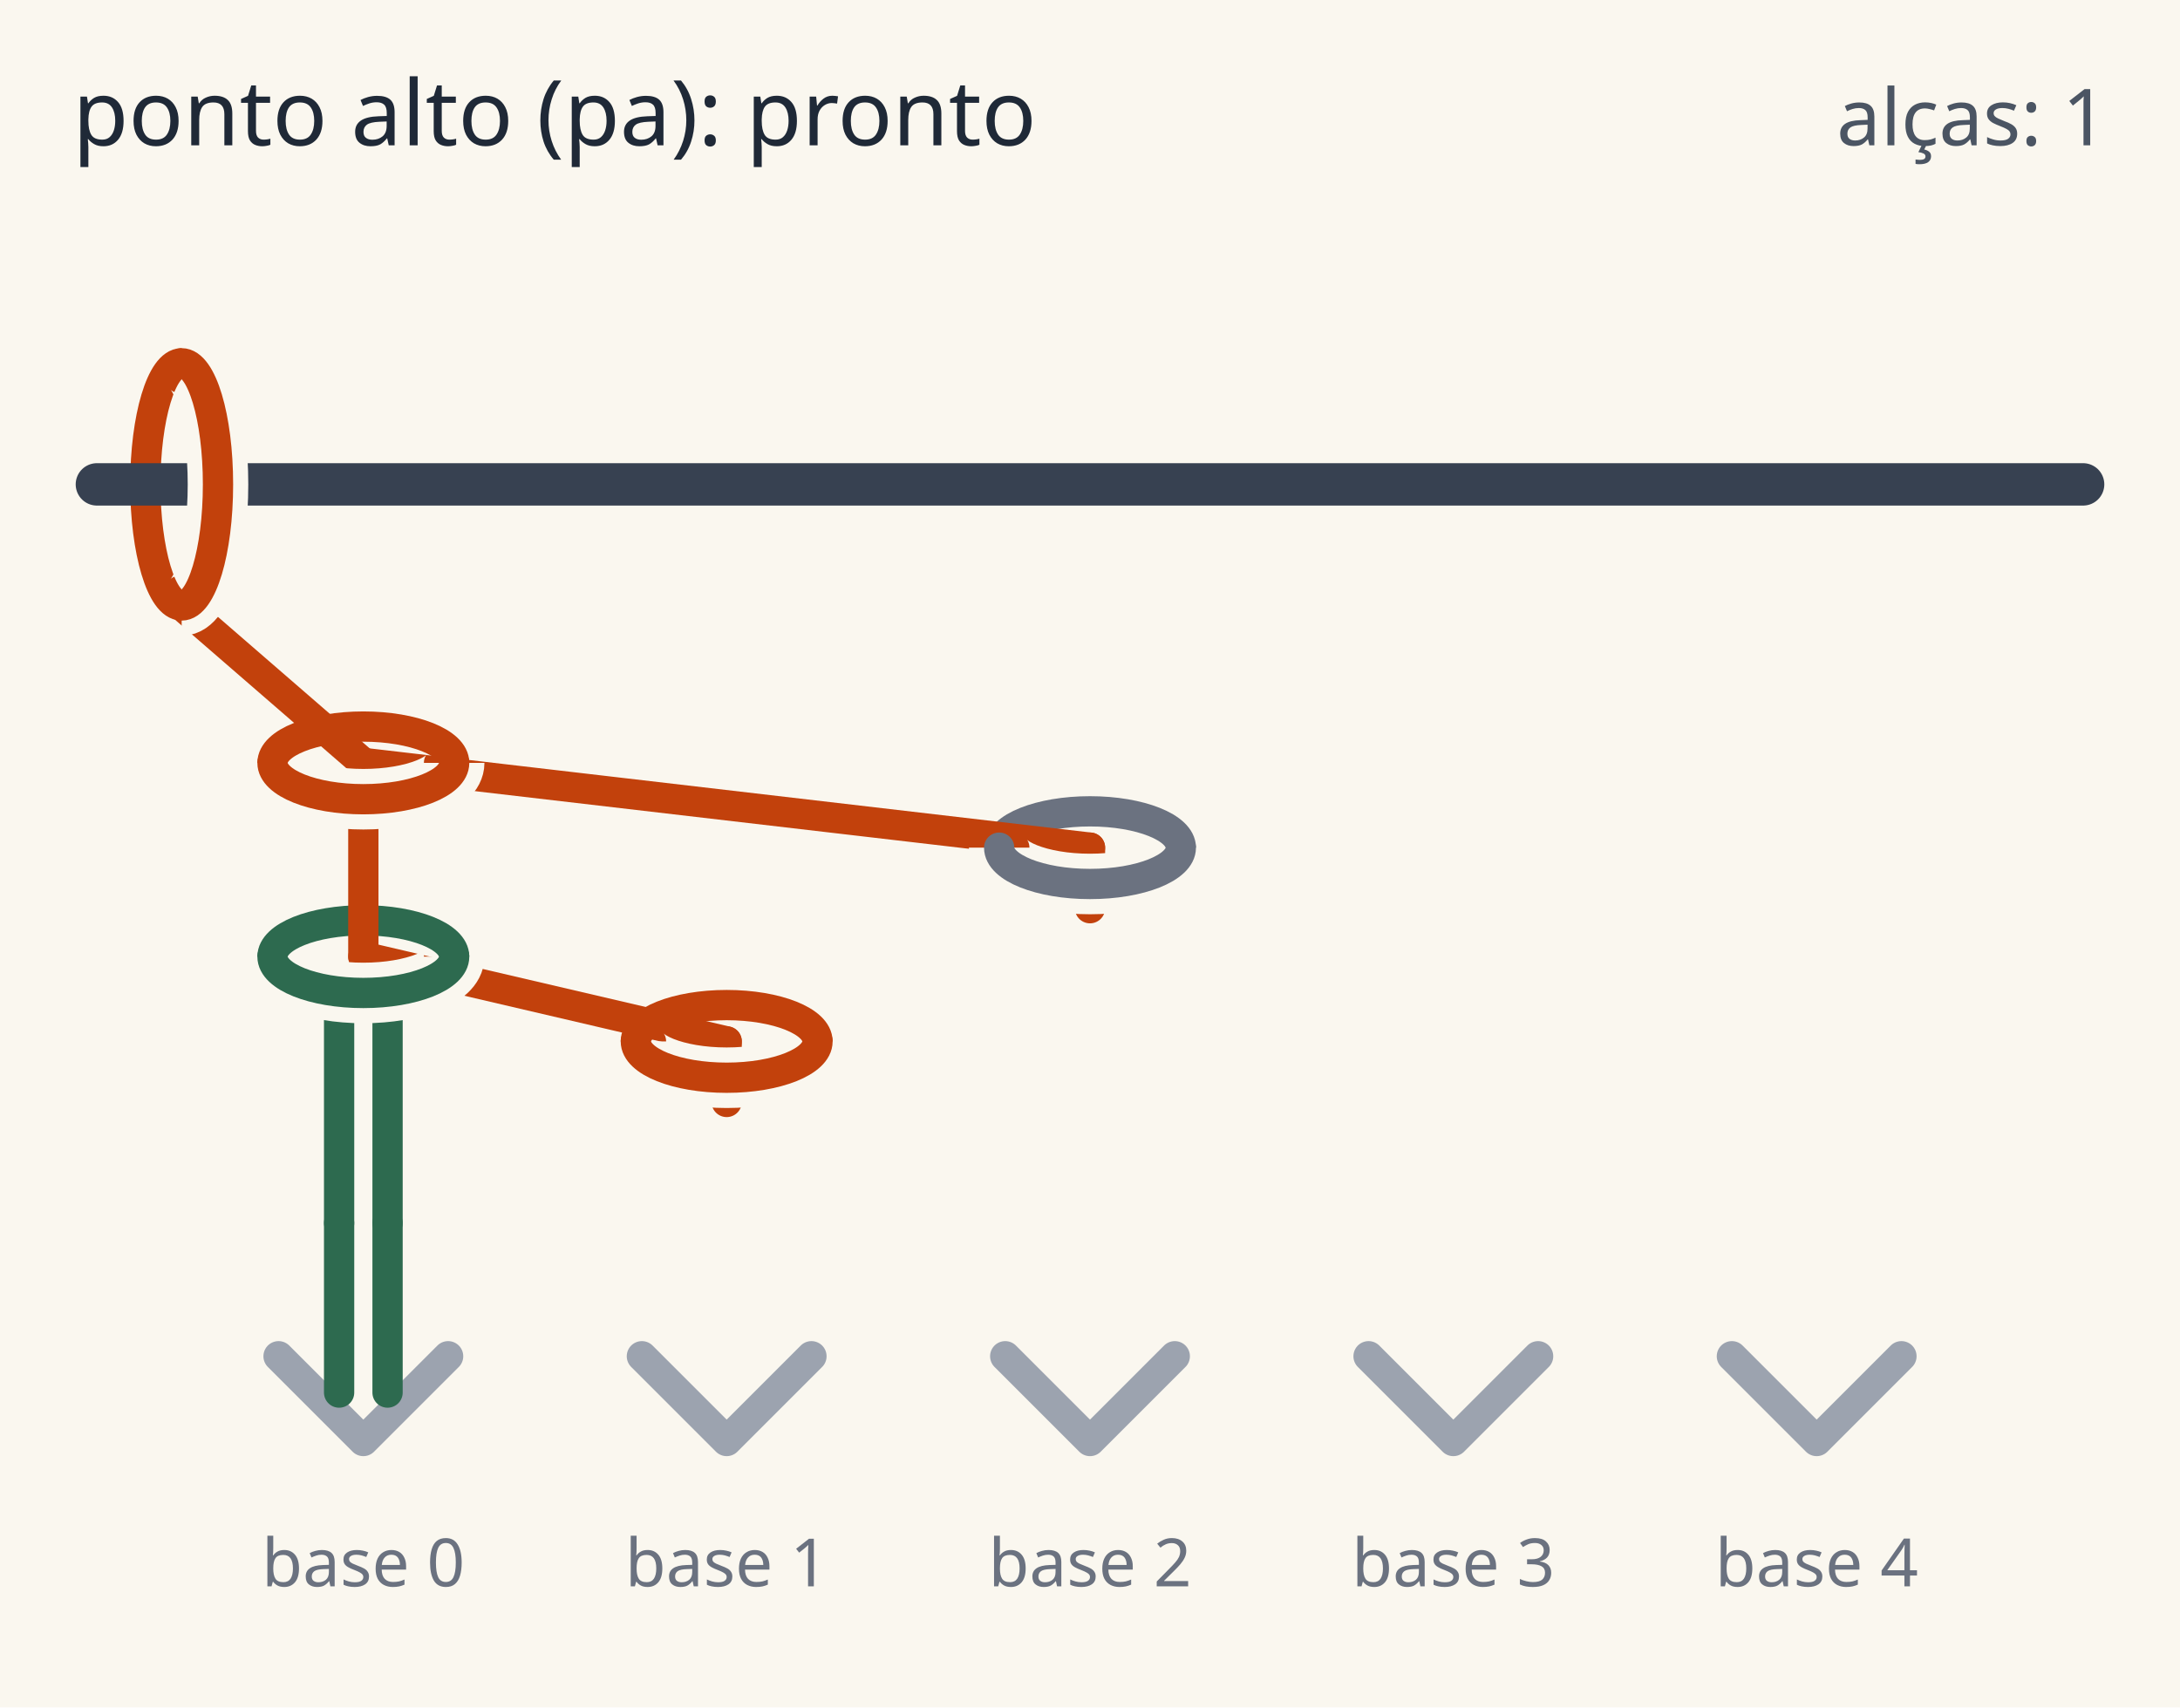
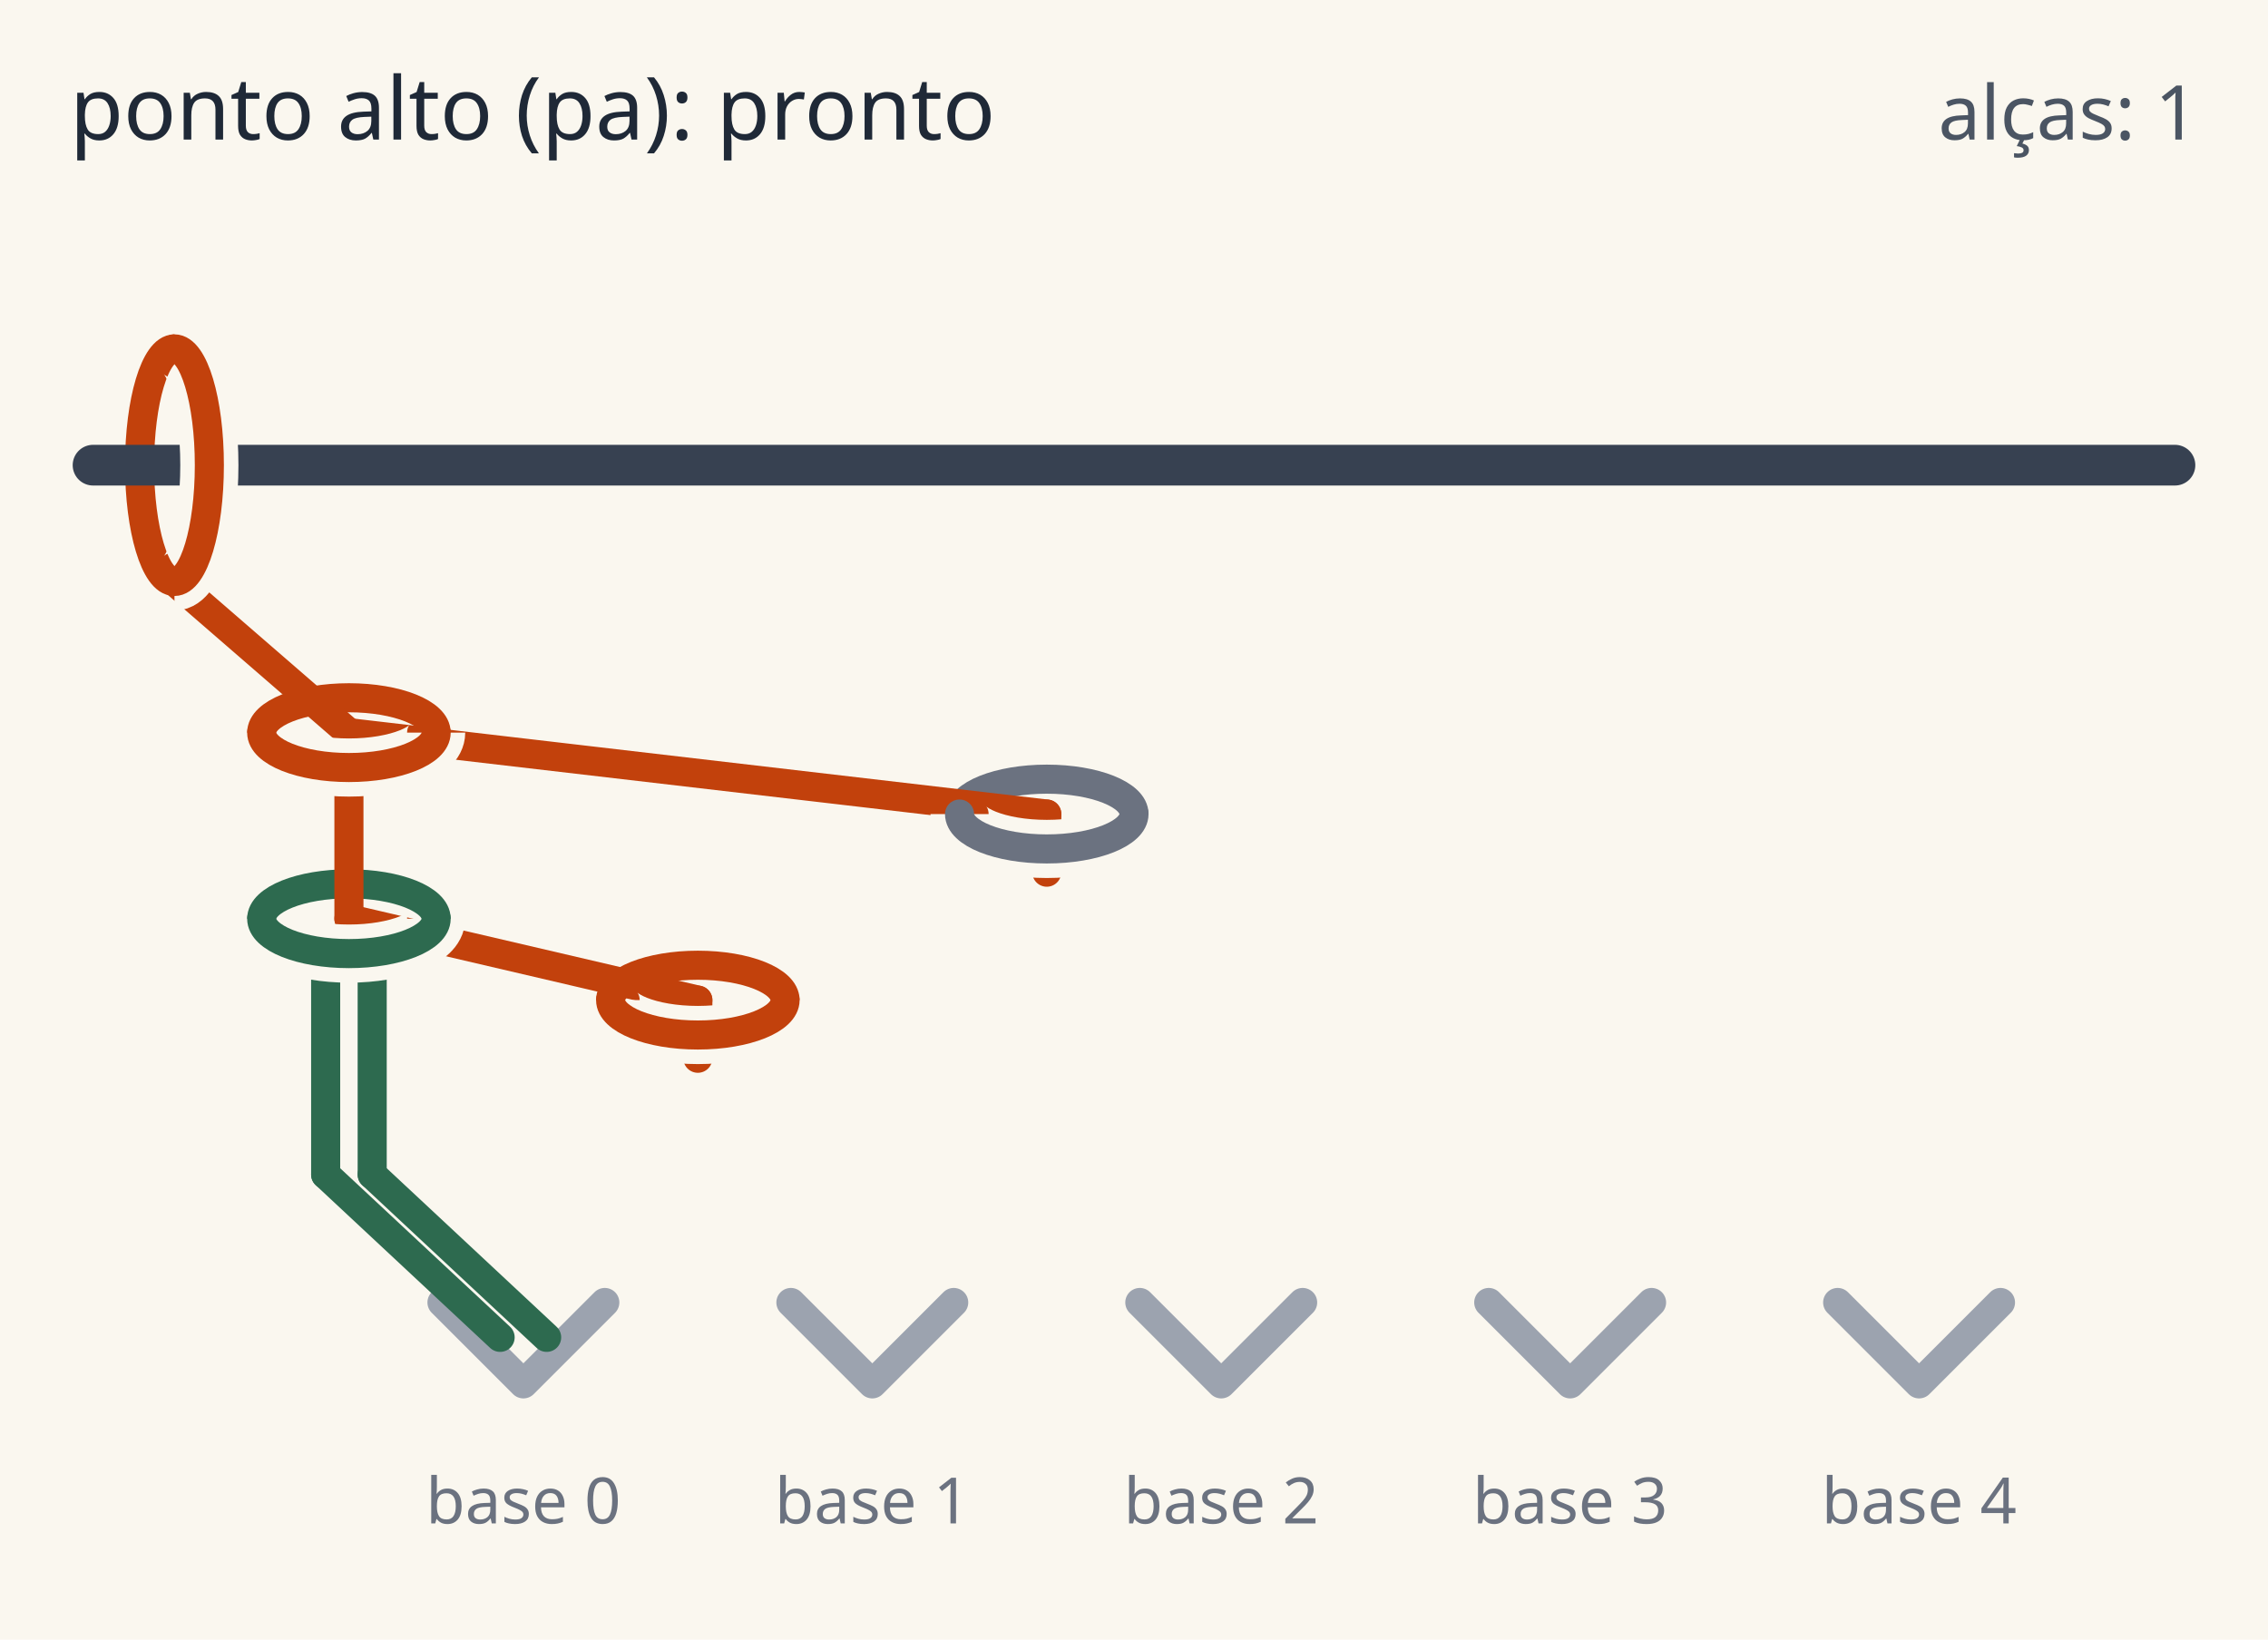
- <svg xmlns="http://www.w3.org/2000/svg" viewBox="0 0 360.0 282.0" width="360.0" height="282.0" font-family="sans-serif">
+ <svg xmlns="http://www.w3.org/2000/svg" viewBox="0 0 390.0 282.0" width="390.0" height="282.0" font-family="sans-serif">
  <rect width="100%" height="100%" fill="#faf7ef" />
  <text x="12" y="24" font-size="15" fill="#1f2937">ponto alto (pa): pronto</text>
-   <text x="348.0" y="24" font-size="13" text-anchor="end" fill="#4b5563">alças: 1</text>
-   <path data-base-top="0" d="M 46.0 224.0 L 60.0 238.0 L 74.0 224.0" fill="none" stroke="#9ca3af" stroke-width="5" stroke-linecap="round" stroke-linejoin="round" />
-   <text x="60.0" y="262.0" font-size="11" text-anchor="middle" fill="#6b7280">base 0</text>
-   <path data-base-top="1" d="M 106.0 224.0 L 120.0 238.0 L 134.0 224.0" fill="none" stroke="#9ca3af" stroke-width="5" stroke-linecap="round" stroke-linejoin="round" />
-   <text x="120.0" y="262.0" font-size="11" text-anchor="middle" fill="#6b7280">base 1</text>
-   <path data-base-top="2" d="M 166.0 224.0 L 180.0 238.0 L 194.0 224.0" fill="none" stroke="#9ca3af" stroke-width="5" stroke-linecap="round" stroke-linejoin="round" />
-   <text x="180.0" y="262.0" font-size="11" text-anchor="middle" fill="#6b7280">base 2</text>
-   <path data-base-top="3" d="M 226.0 224.0 L 240.0 238.0 L 254.0 224.0" fill="none" stroke="#9ca3af" stroke-width="5" stroke-linecap="round" stroke-linejoin="round" />
-   <text x="240.0" y="262.0" font-size="11" text-anchor="middle" fill="#6b7280">base 3</text>
-   <path data-base-top="4" d="M 286.0 224.0 L 300.0 238.0 L 314.0 224.0" fill="none" stroke="#9ca3af" stroke-width="5" stroke-linecap="round" stroke-linejoin="round" />
-   <text x="300.0" y="262.0" font-size="11" text-anchor="middle" fill="#6b7280">base 4</text>
+   <text x="378.0" y="24" font-size="13" text-anchor="end" fill="#4b5563">alças: 1</text>
+   <path data-base-top="0" d="M 76.0 224.0 L 90.0 238.0 L 104.0 224.0" fill="none" stroke="#9ca3af" stroke-width="5" stroke-linecap="round" stroke-linejoin="round" />
+   <text x="90.0" y="262.0" font-size="11" text-anchor="middle" fill="#6b7280">base 0</text>
+   <path data-base-top="1" d="M 136.0 224.0 L 150.0 238.0 L 164.0 224.0" fill="none" stroke="#9ca3af" stroke-width="5" stroke-linecap="round" stroke-linejoin="round" />
+   <text x="150.0" y="262.0" font-size="11" text-anchor="middle" fill="#6b7280">base 1</text>
+   <path data-base-top="2" d="M 196.0 224.0 L 210.0 238.0 L 224.0 224.0" fill="none" stroke="#9ca3af" stroke-width="5" stroke-linecap="round" stroke-linejoin="round" />
+   <text x="210.0" y="262.0" font-size="11" text-anchor="middle" fill="#6b7280">base 2</text>
+   <path data-base-top="3" d="M 256.0 224.0 L 270.0 238.0 L 284.0 224.0" fill="none" stroke="#9ca3af" stroke-width="5" stroke-linecap="round" stroke-linejoin="round" />
+   <text x="270.0" y="262.0" font-size="11" text-anchor="middle" fill="#6b7280">base 3</text>
+   <path data-base-top="4" d="M 316.0 224.0 L 330.0 238.0 L 344.0 224.0" fill="none" stroke="#9ca3af" stroke-width="5" stroke-linecap="round" stroke-linejoin="round" />
+   <text x="330.0" y="262.0" font-size="11" text-anchor="middle" fill="#6b7280">base 4</text>
  <line data-leg="2" data-base="0" data-side="l" data-seg="v" x1="56.0" y1="164.0" x2="56.0" y2="202.0" stroke="#2d6a4f" stroke-width="5" stroke-linecap="round" />
-   <line data-leg="2" data-base="0" data-side="l" data-seg="d" x1="56.0" y1="202.0" x2="56.0" y2="230.0" stroke="#2d6a4f" stroke-width="5" stroke-linecap="round" />
+   <line data-leg="2" data-base="0" data-side="l" data-seg="d" x1="56.0" y1="202.0" x2="86.0" y2="230.0" stroke="#2d6a4f" stroke-width="5" stroke-linecap="round" />
  <line data-leg="2" data-base="0" data-side="r" data-seg="v" x1="64.0" y1="164.0" x2="64.0" y2="202.0" stroke="#2d6a4f" stroke-width="5" stroke-linecap="round" />
-   <line data-leg="2" data-base="0" data-side="r" data-seg="d" x1="64.0" y1="202.0" x2="64.0" y2="230.0" stroke="#2d6a4f" stroke-width="5" stroke-linecap="round" />
+   <line data-leg="2" data-base="0" data-side="r" data-seg="d" x1="64.0" y1="202.0" x2="94.0" y2="230.0" stroke="#2d6a4f" stroke-width="5" stroke-linecap="round" />
  <path data-loop="0" data-kind="initial" data-on-hook="0" data-part="back" d="M 165.0 140.0 A 15 6 0 0 1 195.0 140.0" fill="none" stroke="#6b7280" stroke-width="5" stroke-linecap="round" />
  <path data-loop="1" data-kind="yo" data-on-hook="0" data-part="back" d="M 105.0 172.0 A 15 6 0 0 1 135.0 172.0" fill="none" stroke="#c2410c" stroke-width="5" stroke-linecap="round" />
  <path data-loop="2" data-kind="pulled" data-on-hook="0" data-part="back" d="M 45.0 158.0 A 15 6 0 0 1 75.0 158.0" fill="none" stroke="#2d6a4f" stroke-width="5" stroke-linecap="round" />
  <path data-loop="3" data-kind="yo" data-on-hook="0" data-part="back" d="M 45.0 126.0 A 15 6 0 0 1 75.0 126.0" fill="none" stroke="#c2410c" stroke-width="5" stroke-linecap="round" />
  <path data-loop="4" data-kind="yo" data-on-hook="1" data-part="back" d="M 30.0 60.0 A 6 20 0 0 0 30.0 100.0" fill="none" stroke="#c2410c" stroke-width="5" stroke-linecap="round" />
-   <line data-hook="1" x1="16" y1="80" x2="344.0" y2="80" stroke="#374151" stroke-width="7" stroke-linecap="round" />
+   <line data-hook="1" x1="16" y1="80" x2="374.0" y2="80" stroke="#374151" stroke-width="7" stroke-linecap="round" />
  <line data-strand="3" data-draw="1" data-through="2" x1="60.0" y1="132.0" x2="60.0" y2="158.0" stroke="#c2410c" stroke-width="5" stroke-linecap="round" />
  <line data-strand="3" data-draw="1" data-through="1" x1="60.0" y1="158.0" x2="120.0" y2="172.0" stroke="#c2410c" stroke-width="5" stroke-linecap="round" />
  <line data-strand="3" data-draw="1" data-exit="1" x1="120.0" y1="172.0" x2="120.0" y2="182.0" stroke="#c2410c" stroke-width="5" stroke-linecap="round" />
  <line data-strand="4" data-draw="2" data-through="3" x1="30.0" y1="100.0" x2="60.0" y2="126.0" stroke="#c2410c" stroke-width="5" stroke-linecap="round" />
  <line data-strand="4" data-draw="2" data-through="0" x1="60.0" y1="126.0" x2="180.0" y2="140.0" stroke="#c2410c" stroke-width="5" stroke-linecap="round" />
  <line data-strand="4" data-draw="2" data-exit="1" x1="180.0" y1="140.0" x2="180.0" y2="150.0" stroke="#c2410c" stroke-width="5" stroke-linecap="round" />
  <path d="M 165.0 140.0 A 15 6 0 0 0 195.0 140.0" fill="none" stroke="#faf7ef" stroke-width="10" stroke-linecap="butt" />
  <path data-loop="0" data-kind="initial" data-on-hook="0" data-part="front" d="M 165.0 140.0 A 15 6 0 0 0 195.0 140.0" fill="none" stroke="#6b7280" stroke-width="5" stroke-linecap="round" />
  <path d="M 105.0 172.0 A 15 6 0 0 0 135.0 172.0" fill="none" stroke="#faf7ef" stroke-width="10" stroke-linecap="butt" />
  <path data-loop="1" data-kind="yo" data-on-hook="0" data-part="front" d="M 105.0 172.0 A 15 6 0 0 0 135.0 172.0" fill="none" stroke="#c2410c" stroke-width="5" stroke-linecap="round" />
  <path d="M 45.0 158.0 A 15 6 0 0 0 75.0 158.0" fill="none" stroke="#faf7ef" stroke-width="10" stroke-linecap="butt" />
  <path data-loop="2" data-kind="pulled" data-on-hook="0" data-part="front" d="M 45.0 158.0 A 15 6 0 0 0 75.0 158.0" fill="none" stroke="#2d6a4f" stroke-width="5" stroke-linecap="round" />
  <path d="M 45.0 126.0 A 15 6 0 0 0 75.0 126.0" fill="none" stroke="#faf7ef" stroke-width="10" stroke-linecap="butt" />
  <path data-loop="3" data-kind="yo" data-on-hook="0" data-part="front" d="M 45.0 126.0 A 15 6 0 0 0 75.0 126.0" fill="none" stroke="#c2410c" stroke-width="5" stroke-linecap="round" />
  <path d="M 30.0 60.0 A 6 20 0 0 1 30.0 100.0" fill="none" stroke="#faf7ef" stroke-width="10" stroke-linecap="butt" />
  <path data-loop="4" data-kind="yo" data-on-hook="1" data-part="front" d="M 30.0 60.0 A 6 20 0 0 1 30.0 100.0" fill="none" stroke="#c2410c" stroke-width="5" stroke-linecap="round" />
</svg>
